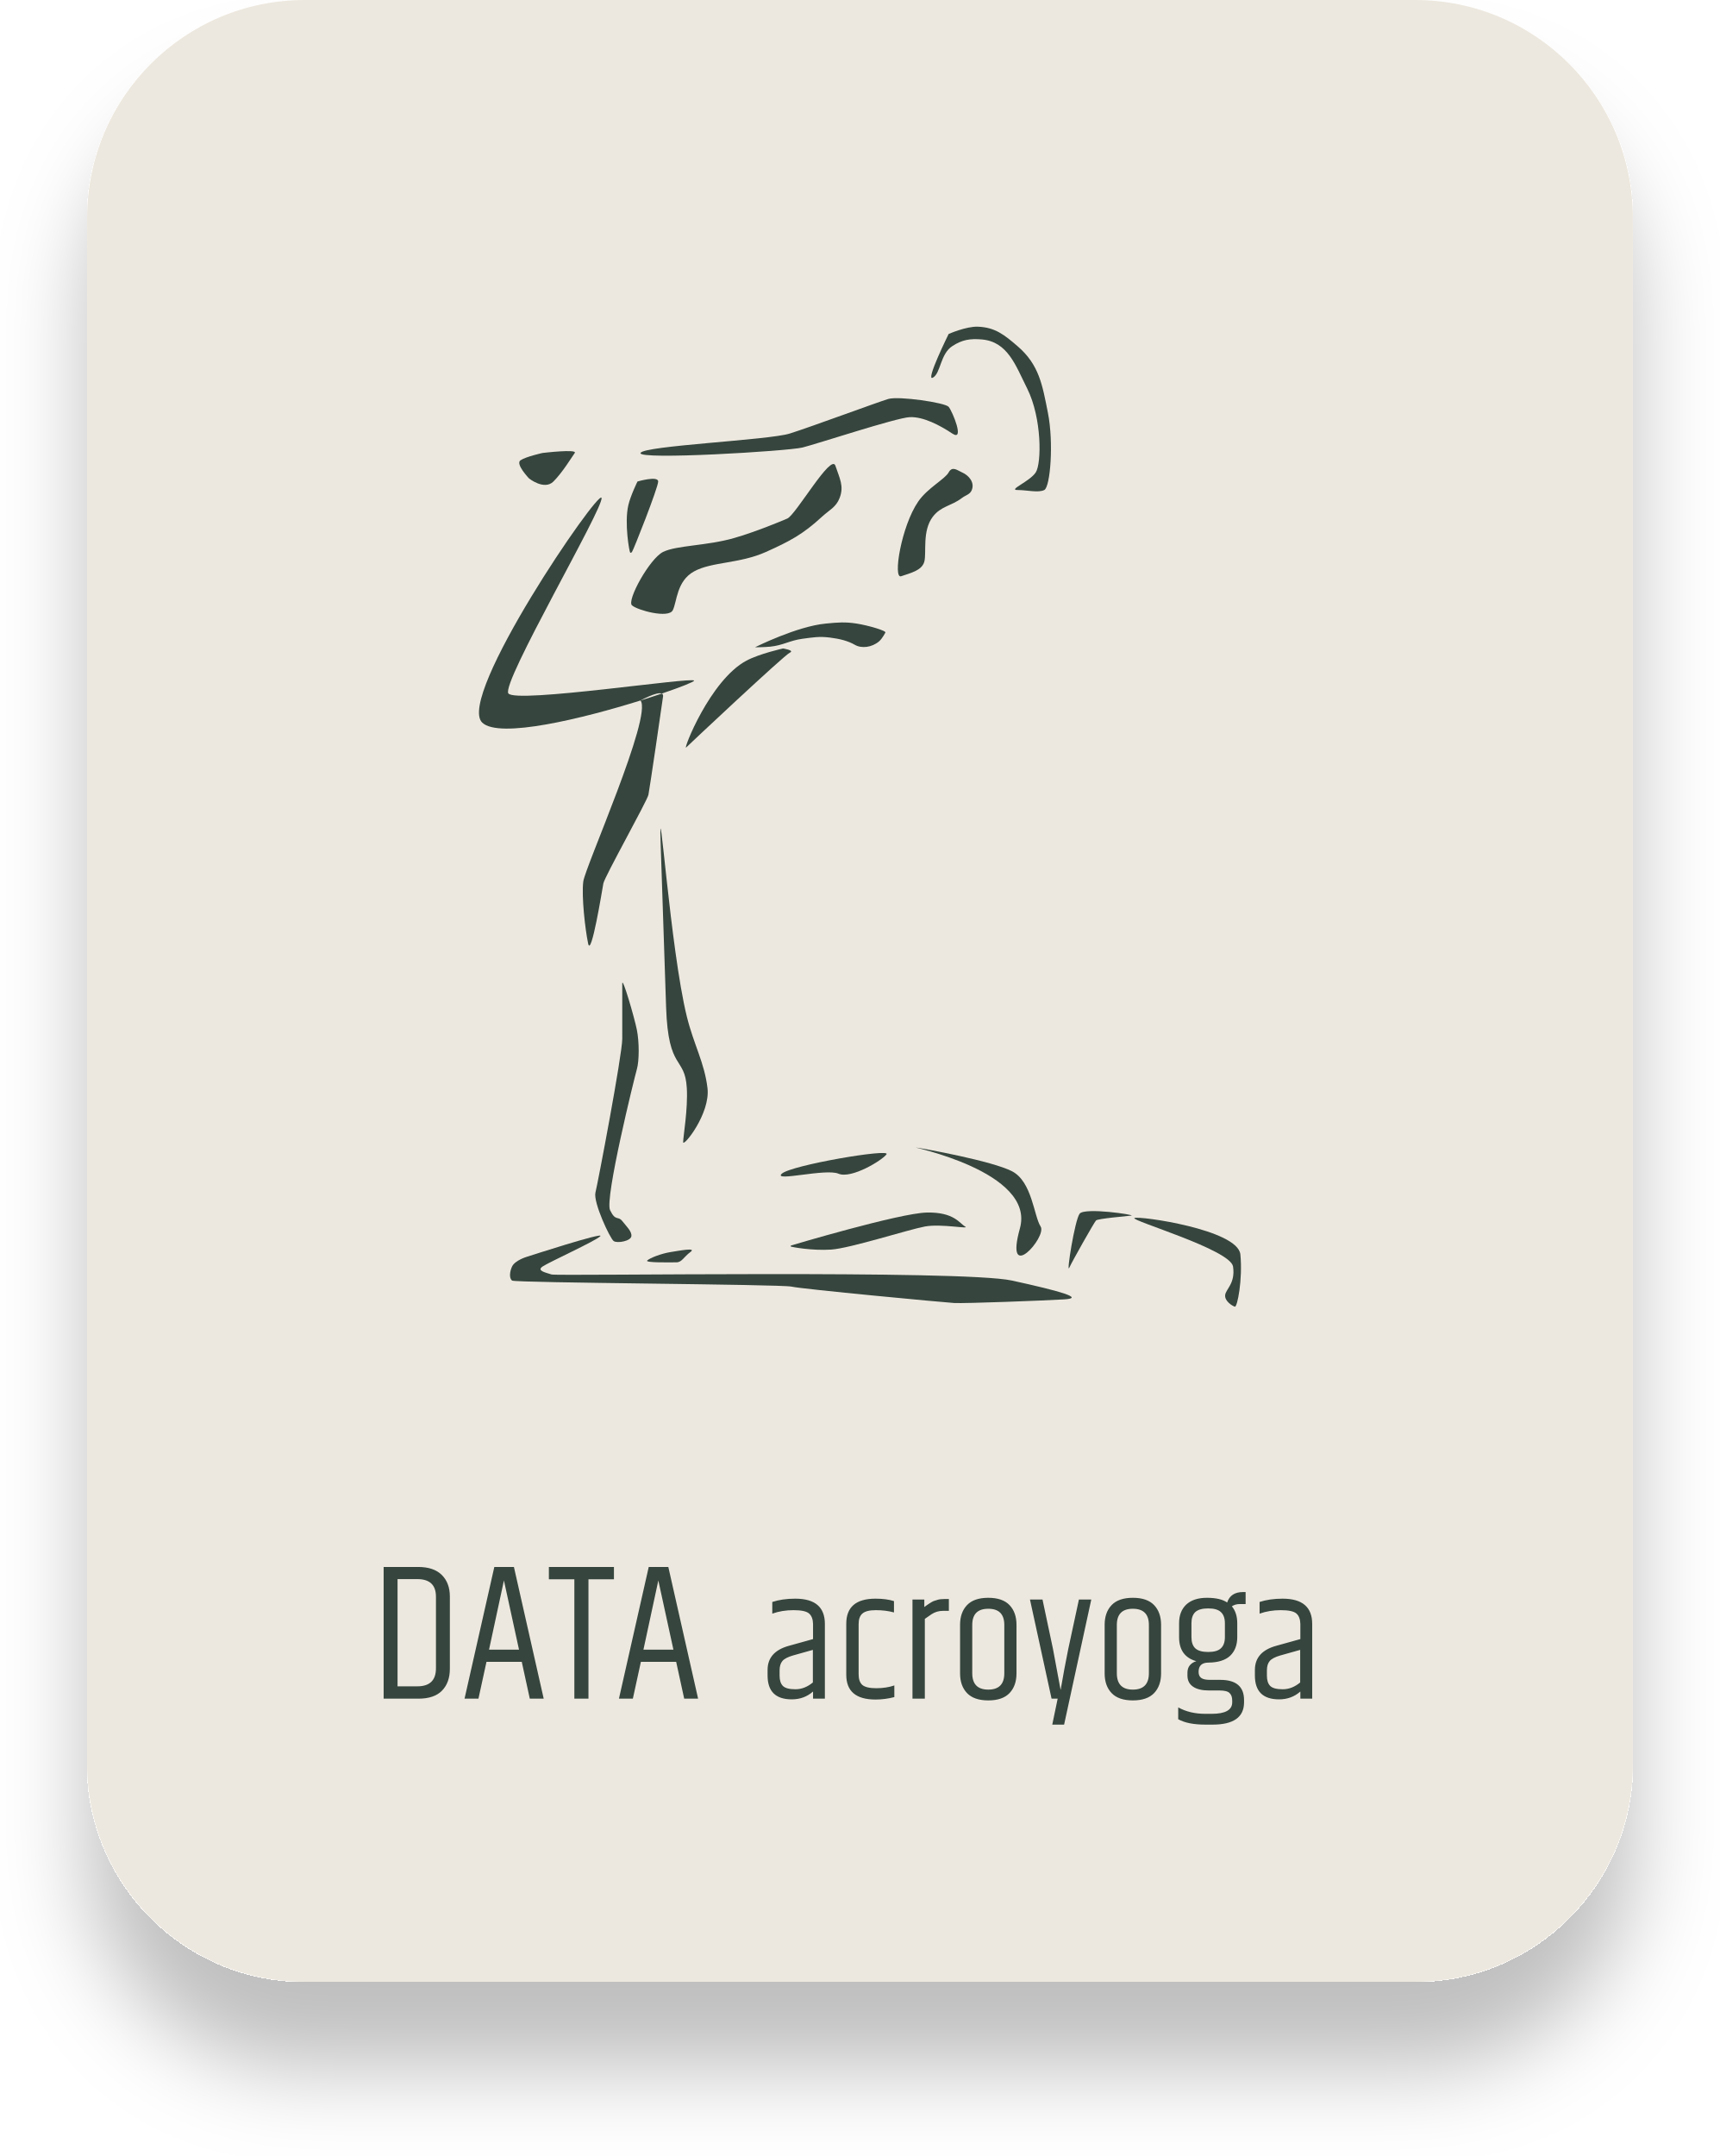
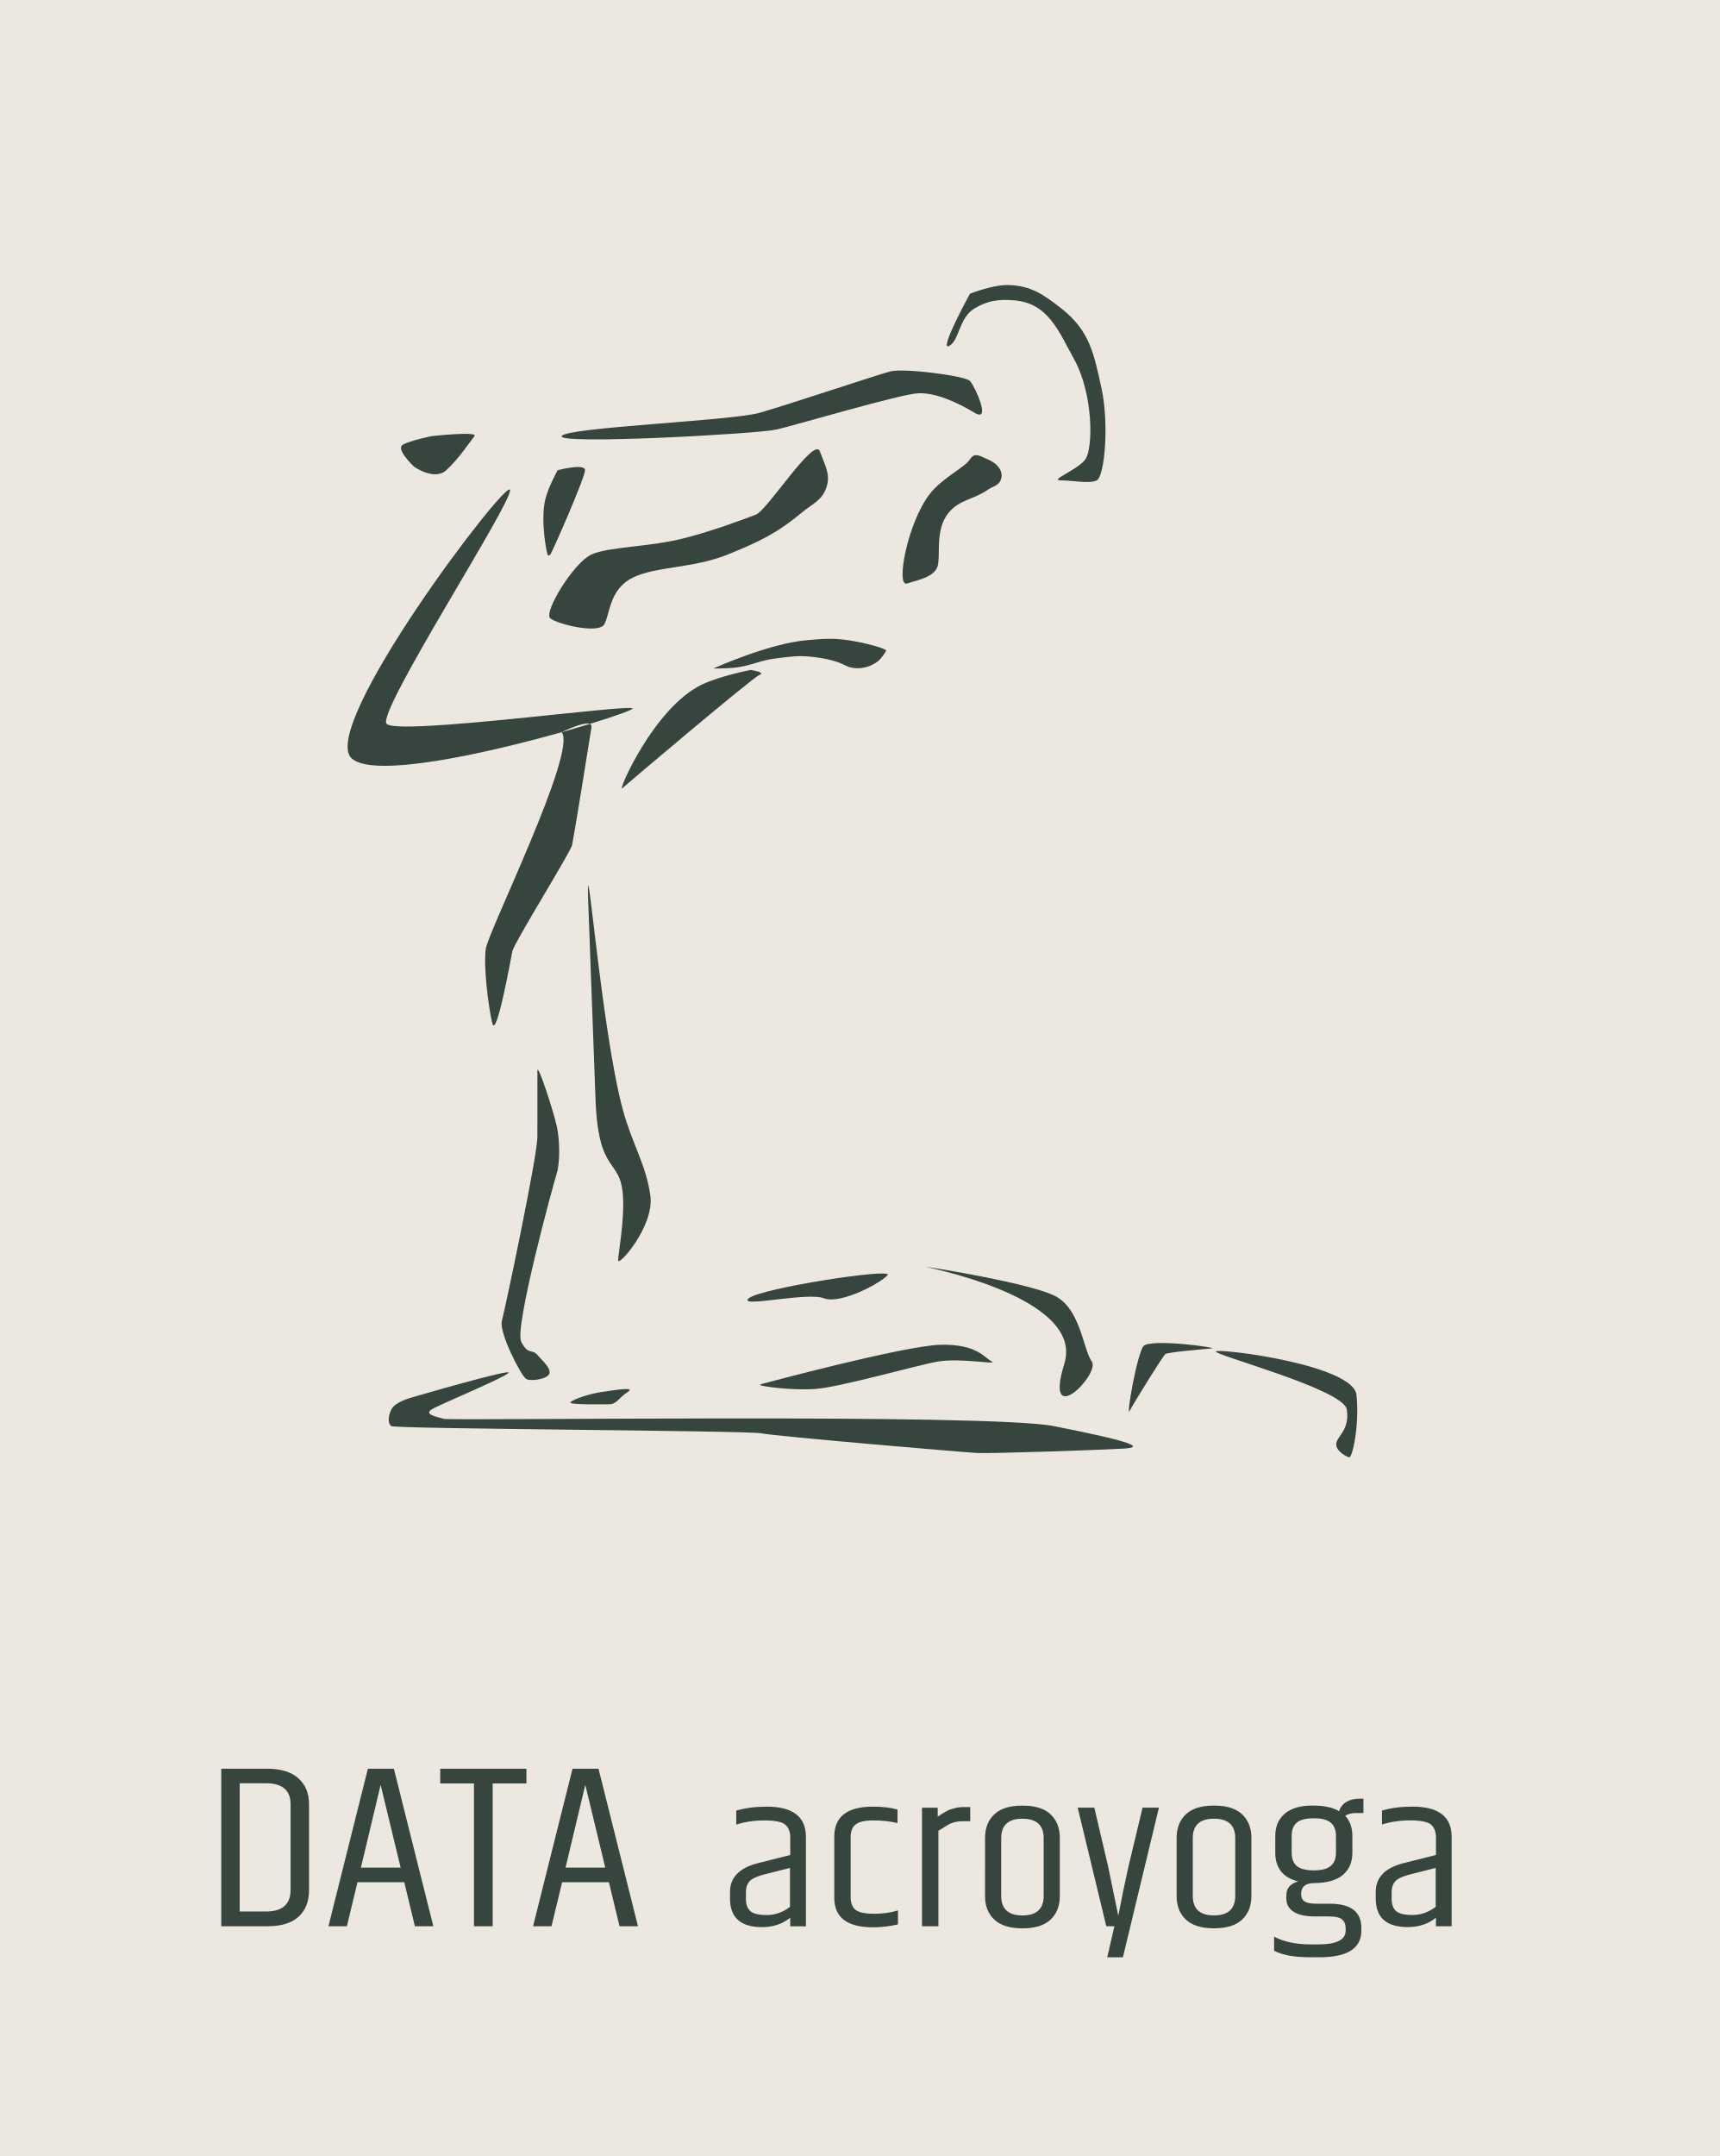
- <svg xmlns="http://www.w3.org/2000/svg" width="79" height="99" viewBox="0 0 79 99" fill="none">
-   <g filter="url(#filter0_d_239_10)">
-     <rect x="4" width="71" height="91" rx="10" fill="#EDE8DF" />
+ <svg xmlns="http://www.w3.org/2000/svg" width="79" height="99" viewBox="0 0 79 99" fill="none" version="1.1" id="svg23">
+   <g filter="url(#filter0_d_239_10)" id="g1" transform="matrix(1.325021,0,0,1.196273,-13.18531,-4.857745)">
+     <rect x="4" width="71" height="91" rx="10" fill="#ede8df" id="rect1" y="0" />
  </g>
-   <path d="M20.024 73.32C20.024 72.78 19.739 72.51 19.169 72.51H18.26V77.433H19.169C19.739 77.433 20.024 77.157 20.024 76.605V73.32ZM17.621 71.952H19.205C19.685 71.952 20.048 72.075 20.294 72.321C20.54 72.567 20.663 72.897 20.663 73.311V76.623C20.663 77.049 20.543 77.385 20.303 77.631C20.063 77.877 19.703 78 19.223 78H17.621V71.952ZM24.334 78L23.965 76.308H22.345L21.976 78H21.337L22.705 71.952H23.605L24.973 78H24.334ZM22.462 75.75H23.839L23.146 72.573L22.462 75.75ZM28.199 71.952V72.519H27.029V78H26.381V72.519H25.211V71.952H28.199ZM31.426 78L31.057 76.308H29.437L29.068 78H28.429L29.797 71.952H30.697L32.065 78H31.426ZM29.554 75.75H30.931L30.238 72.573L29.554 75.75Z" fill="#36463E" />
-   <path d="M35.808 76.704V76.944C35.808 77.157 35.859 77.315 35.96 77.416C36.061 77.517 36.253 77.568 36.536 77.568C36.819 77.568 37.085 77.464 37.336 77.256V75.76L36.424 76.016C36.184 76.085 36.021 76.171 35.936 76.272C35.851 76.373 35.808 76.517 35.808 76.704ZM36.528 73.408C37.435 73.408 37.888 73.795 37.888 74.568V78H37.344V77.672C37.072 77.912 36.747 78.032 36.368 78.032C35.627 78.032 35.256 77.667 35.256 76.936V76.68C35.256 76.125 35.579 75.757 36.224 75.576L37.344 75.264V74.568C37.339 74.349 37.277 74.189 37.16 74.088C37.043 73.987 36.805 73.936 36.448 73.936C36.096 73.936 35.771 73.989 35.472 74.096V73.56C35.776 73.459 36.128 73.408 36.528 73.408ZM38.87 74.56C38.87 73.792 39.318 73.408 40.214 73.408C40.545 73.408 40.828 73.445 41.062 73.52V74.04C40.806 73.971 40.529 73.936 40.23 73.936C39.932 73.936 39.724 73.989 39.606 74.096C39.494 74.197 39.438 74.357 39.438 74.576V76.88C39.438 77.104 39.494 77.267 39.606 77.368C39.724 77.469 39.937 77.52 40.246 77.52C40.556 77.52 40.833 77.477 41.078 77.392V77.928C40.79 78.003 40.502 78.04 40.214 78.04C39.318 78.04 38.87 77.661 38.87 76.904V74.56ZM43.383 73.424H43.583V73.968H43.311C43.119 73.968 42.946 74.019 42.791 74.12C42.743 74.152 42.639 74.224 42.479 74.336V78H41.911V73.448H42.455V73.792C42.471 73.781 42.511 73.752 42.575 73.704C42.645 73.656 42.685 73.629 42.695 73.624C42.711 73.613 42.746 73.592 42.799 73.56C42.858 73.528 42.901 73.509 42.927 73.504C42.959 73.493 43.002 73.48 43.055 73.464C43.135 73.437 43.245 73.424 43.383 73.424ZM46.129 74.616C46.129 74.12 45.884 73.872 45.393 73.872C44.902 73.872 44.657 74.12 44.657 74.616V76.832C44.657 77.333 44.902 77.584 45.393 77.584C45.884 77.584 46.129 77.333 46.129 76.832V74.616ZM44.097 74.608C44.097 74.229 44.204 73.928 44.417 73.704C44.63 73.48 44.956 73.368 45.393 73.368C45.83 73.368 46.156 73.48 46.369 73.704C46.582 73.928 46.689 74.229 46.689 74.608V76.84C46.689 77.219 46.582 77.52 46.369 77.744C46.156 77.968 45.83 78.08 45.393 78.08C44.956 78.08 44.63 77.968 44.417 77.744C44.204 77.52 44.097 77.219 44.097 76.84V74.608ZM49.556 73.448H50.124L48.876 79.192H48.332L48.58 78H48.3L47.308 73.448H47.884L48.364 75.712L48.716 77.6C48.823 76.971 48.94 76.341 49.068 75.712L49.556 73.448ZM52.77 74.616C52.77 74.12 52.524 73.872 52.034 73.872C51.543 73.872 51.298 74.12 51.298 74.616V76.832C51.298 77.333 51.543 77.584 52.034 77.584C52.524 77.584 52.77 77.333 52.77 76.832V74.616ZM50.738 74.608C50.738 74.229 50.844 73.928 51.058 73.704C51.271 73.48 51.596 73.368 52.034 73.368C52.471 73.368 52.796 73.48 53.01 73.704C53.223 73.928 53.33 74.229 53.33 74.608V76.84C53.33 77.219 53.223 77.52 53.01 77.744C52.796 77.968 52.471 78.08 52.034 78.08C51.596 78.08 51.271 77.968 51.058 77.744C50.844 77.52 50.738 77.219 50.738 76.84V74.608ZM57.213 73.656H56.941C56.802 73.656 56.682 73.691 56.581 73.76C56.746 73.957 56.829 74.216 56.829 74.536V75.176C56.829 75.539 56.719 75.824 56.501 76.032C56.282 76.235 55.951 76.339 55.509 76.344C55.205 76.344 55.053 76.485 55.053 76.768C55.053 76.896 55.093 76.989 55.173 77.048C55.253 77.107 55.386 77.136 55.573 77.136H56.045C56.775 77.136 57.141 77.445 57.141 78.064V78.168C57.141 78.851 56.658 79.192 55.693 79.192H55.365C54.826 79.192 54.41 79.109 54.117 78.944V78.4C54.469 78.597 54.885 78.696 55.365 78.696H55.653C56.282 78.696 56.597 78.52 56.597 78.168V78.088C56.597 77.933 56.557 77.819 56.477 77.744C56.402 77.664 56.247 77.624 56.013 77.624H55.533C55.213 77.624 54.967 77.565 54.797 77.448C54.626 77.331 54.541 77.16 54.541 76.936V76.808C54.541 76.669 54.578 76.555 54.653 76.464C54.733 76.373 54.831 76.312 54.949 76.28C54.421 76.131 54.157 75.763 54.157 75.176V74.536C54.157 74.173 54.266 73.888 54.485 73.68C54.709 73.472 55.026 73.368 55.437 73.368C55.847 73.368 56.157 73.44 56.365 73.584C56.471 73.264 56.714 73.104 57.093 73.104H57.213V73.656ZM56.261 75.176V74.536C56.261 74.307 56.199 74.136 56.077 74.024C55.959 73.912 55.765 73.856 55.493 73.856C55.221 73.856 55.023 73.912 54.901 74.024C54.783 74.136 54.725 74.307 54.725 74.536V75.176C54.725 75.405 54.783 75.576 54.901 75.688C55.023 75.8 55.221 75.856 55.493 75.856C55.765 75.856 55.959 75.8 56.077 75.688C56.199 75.576 56.261 75.405 56.261 75.176ZM58.191 76.704V76.944C58.191 77.157 58.242 77.315 58.343 77.416C58.444 77.517 58.636 77.568 58.919 77.568C59.202 77.568 59.468 77.464 59.719 77.256V75.76L58.807 76.016C58.567 76.085 58.404 76.171 58.319 76.272C58.233 76.373 58.191 76.517 58.191 76.704ZM58.911 73.408C59.818 73.408 60.271 73.795 60.271 74.568V78H59.727V77.672C59.455 77.912 59.13 78.032 58.751 78.032C58.01 78.032 57.639 77.667 57.639 76.936V76.68C57.639 76.125 57.962 75.757 58.607 75.576L59.727 75.264V74.568C59.721 74.349 59.66 74.189 59.543 74.088C59.425 73.987 59.188 73.936 58.831 73.936C58.479 73.936 58.154 73.989 57.855 74.096V73.56C58.159 73.459 58.511 73.408 58.911 73.408Z" fill="#36463E" />
-   <path d="M23.35 31.84C23.014 31.366 27.741 23.309 27.629 22.863C27.518 22.417 20.944 32.008 22.147 33.179C22.928 33.939 26.801 32.983 29.42 32.165C29.42 32.165 30.175 31.747 30.396 31.848C31.29 31.545 31.881 31.306 31.881 31.255C31.881 31.06 23.685 32.315 23.35 31.84Z" fill="#36463E" />
-   <path d="M29.783 36.496C29.839 36.218 30.399 32.398 30.455 31.98C30.464 31.91 30.441 31.868 30.396 31.848C30.1 31.948 29.771 32.056 29.42 32.165C29.979 32.872 26.874 39.814 26.79 40.483C26.706 41.153 26.874 42.658 27.014 43.327C27.154 43.996 27.657 40.874 27.713 40.567C27.769 40.26 29.727 36.775 29.783 36.496Z" fill="#36463E" />
-   <path d="M28.581 45.167C28.581 44.805 29.14 46.729 29.252 47.286C29.364 47.844 29.364 48.708 29.252 49.098C29.14 49.489 27.769 55.037 28.021 55.567C28.273 56.096 28.385 55.818 28.581 56.068C28.776 56.319 29.028 56.542 29 56.765C28.972 56.989 28.357 57.1 28.189 56.989C28.021 56.877 27.238 55.204 27.35 54.758C27.462 54.312 28.581 48.429 28.581 47.704V45.167Z" fill="#36463E" />
-   <path d="M27.573 56.765C27.797 56.542 24.189 57.713 24.189 57.713C24.189 57.713 23.649 57.874 23.518 58.16C23.413 58.387 23.378 58.689 23.518 58.801C23.657 58.912 35.881 58.968 36.357 59.08C36.832 59.191 43.35 59.804 43.825 59.832C44.301 59.86 47.965 59.721 48.888 59.665C49.811 59.609 48.776 59.303 46.483 58.801C44.189 58.299 25.587 58.605 25.336 58.522C25.084 58.438 24.636 58.355 24.916 58.16C25.196 57.964 27.35 56.989 27.573 56.765Z" fill="#36463E" />
-   <path d="M29.727 57.881C29.839 57.769 30.371 57.558 30.818 57.49C31.164 57.438 32.021 57.267 31.713 57.49C31.406 57.713 31.322 57.964 31.07 57.964C30.818 57.964 29.615 57.992 29.727 57.881Z" fill="#36463E" />
-   <path d="M35.909 53.894C36.329 53.504 40.916 52.723 40.72 53.002C40.525 53.28 39.098 54.145 38.511 53.894C37.923 53.643 35.489 54.284 35.909 53.894Z" fill="#36463E" />
-   <path d="M42.091 52.695C42.483 52.751 45.559 53.308 46.483 53.782C47.406 54.256 47.489 55.845 47.797 56.319C48.105 56.793 46.119 59.024 46.846 56.403C47.573 53.782 41.699 52.639 42.091 52.695Z" fill="#36463E" />
-   <path d="M49.112 58.215C48.972 58.522 49.364 56.041 49.587 55.734C49.811 55.427 52.189 55.79 51.965 55.818C51.741 55.845 50.426 55.957 50.343 56.041C50.259 56.124 49.252 57.908 49.112 58.215Z" fill="#36463E" />
-   <path d="M52.105 55.929C52.301 55.818 56.86 56.459 56.972 57.602C57.084 58.745 56.832 60.027 56.72 60C56.608 59.972 56.245 59.749 56.273 59.47C56.301 59.191 56.748 58.94 56.636 58.16C56.524 57.379 51.909 56.041 52.105 55.929Z" fill="#36463E" />
-   <path d="M36.357 57.184C36.357 57.184 41.308 55.706 42.566 55.678C43.825 55.65 44.077 56.18 44.329 56.319C44.58 56.459 43.238 56.18 42.483 56.319C41.727 56.459 39.042 57.323 38.175 57.379C37.308 57.435 36.385 57.267 36.329 57.239C36.273 57.212 36.357 57.184 36.357 57.184Z" fill="#36463E" />
-   <path d="M30.343 38.699L30.595 46.255C30.693 49.205 31.459 48.471 31.546 49.963C31.602 50.932 31.378 52.193 31.378 52.444C31.378 52.695 32.636 51.134 32.496 49.963C32.357 48.792 31.866 47.971 31.546 46.673C30.79 43.615 30.244 35.748 30.343 38.699Z" fill="#36463E" />
-   <path d="M23.909 21.134C24.161 20.967 24.916 20.8 24.916 20.8C24.916 20.8 26.538 20.605 26.399 20.8C26.259 20.995 25.839 21.692 25.42 22.11C25 22.529 24.301 21.971 24.301 21.971C24.301 21.971 23.657 21.302 23.909 21.134Z" fill="#36463E" />
-   <path d="M34.678 29.722C34.678 29.722 36.592 28.761 37.923 28.634L37.965 28.63C38.494 28.58 38.813 28.55 39.35 28.634C39.882 28.718 40.748 28.969 40.664 29.052C40.664 29.052 40.526 29.319 40.385 29.443C40.052 29.733 39.573 29.787 39.266 29.61C38.958 29.433 38.582 29.333 38.119 29.276C37.631 29.215 37.348 29.266 36.86 29.331C36.269 29.41 35.971 29.633 35.378 29.694C35.106 29.722 34.678 29.722 34.678 29.722Z" fill="#36463E" />
-   <path d="M31.517 34.322C31.685 34.155 36.021 30.084 36.273 29.973C36.525 29.861 35.965 29.777 35.965 29.777C35.965 29.777 34.897 30.011 34.287 30.335C32.61 31.225 31.35 34.489 31.517 34.322Z" fill="#36463E" />
-   <path d="M29.028 25.344C29.084 25.289 30.231 22.389 30.231 22.11C30.231 21.831 29.28 22.11 29.28 22.11C29.28 22.11 28.963 22.754 28.86 23.198C28.669 24.026 28.91 25.358 28.944 25.372C28.979 25.387 28.972 25.4 29.028 25.344Z" fill="#36463E" />
-   <path d="M29.028 27.798C29.28 28.021 30.706 28.411 30.902 28.021C31.098 27.631 31.07 26.683 31.881 26.237C32.692 25.791 33.964 25.89 35.182 25.344C36.265 24.859 36.884 24.532 37.755 23.727C38.096 23.413 38.401 23.295 38.566 22.863C38.775 22.319 38.566 21.971 38.371 21.385C38.175 20.8 36.553 23.644 36.161 23.811C35.769 23.978 34.7 24.421 33.727 24.703C32.477 25.066 31.07 25.038 30.455 25.344C29.839 25.651 28.776 27.575 29.028 27.798Z" fill="#36463E" />
-   <path d="M29.42 20.8C29.559 20.465 35.294 20.214 36.273 19.908C37.252 19.601 40.329 18.458 40.804 18.319C41.28 18.179 43.406 18.486 43.573 18.681C43.741 18.876 44.329 20.298 43.741 19.908C43.154 19.517 42.399 19.127 41.783 19.155C41.168 19.183 37.532 20.382 36.86 20.549C36.189 20.716 29.28 21.134 29.42 20.8Z" fill="#36463E" />
-   <path d="M41.392 26.46C41.783 26.32 42.343 26.209 42.455 25.791C42.566 25.372 42.348 24.38 42.846 23.727C43.224 23.232 43.693 23.241 44.189 22.863C44.368 22.727 44.552 22.709 44.636 22.501C44.772 22.166 44.52 21.837 44.189 21.692C43.969 21.596 43.741 21.385 43.573 21.692C43.406 21.999 42.603 22.408 42.175 23.03C41.395 24.163 41 26.599 41.392 26.46Z" fill="#36463E" />
-   <path d="M42.846 17.343C43.21 17.148 43.182 16.256 43.741 15.893C44.192 15.6 44.548 15.543 45.084 15.586C46.286 15.684 46.644 16.769 47.182 17.845C47.857 19.197 47.846 21.274 47.573 21.692C47.301 22.11 46.287 22.501 46.734 22.501C47.182 22.501 47.685 22.64 47.965 22.501C48.245 22.361 48.403 20.318 48.133 18.96C47.876 17.669 47.734 16.752 46.734 15.893C46.135 15.378 45.707 15.03 44.916 15.001C44.376 14.981 43.573 15.335 43.573 15.335C43.573 15.335 42.483 17.538 42.846 17.343Z" fill="#36463E" />
-   <defs>
+   <path d="m 13.347,82.853 c 0,-0.646 -0.378,-0.969 -1.133,-0.969 h -1.204 v 5.889 h 1.204 c 0.755,0 1.133,-0.33 1.133,-0.991 z m -3.184,-1.637 h 2.099 c 0.636,0 1.117,0.147 1.443,0.441 0.326,0.294 0.489,0.689 0.489,1.184 v 3.962 c 0,0.51 -0.159,0.912 -0.477,1.206 -0.318,0.294 -0.795,0.441 -1.431,0.441 h -2.123 z m 8.894,7.235 -0.489,-2.024 h -2.147 l -0.489,2.024 h -0.847 l 1.813,-7.235 h 1.193 l 1.813,7.235 z m -2.48,-2.692 h 1.825 L 17.483,81.959 Z m 7.602,-4.543 v 0.678 h -1.55 v 6.557 h -0.859 v -6.557 h -1.55 v -0.678 z m 4.277,7.235 -0.489,-2.024 h -2.147 l -0.489,2.024 h -0.847 l 1.813,-7.235 h 1.193 l 1.813,7.235 z m -2.48,-2.692 h 1.825 l -0.918,-3.801 z" fill="#36463e" id="path1" style="stroke-width:1.259" />
+   <path d="m 34.261,86.901 v 0.287 c 0,0.255 0.067,0.443 0.201,0.565 0.134,0.121 0.389,0.182 0.763,0.182 0.375,0 0.728,-0.124 1.06,-0.373 V 85.772 l -1.208,0.306 c -0.318,0.083 -0.534,0.185 -0.647,0.306 -0.113,0.121 -0.17,0.293 -0.17,0.517 z m 0.954,-3.943 c 1.201,0 1.802,0.463 1.802,1.388 v 4.106 h -0.721 v -0.392 c -0.36,0.287 -0.791,0.431 -1.293,0.431 -0.982,0 -1.473,-0.437 -1.473,-1.311 v -0.306 c 0,-0.664 0.428,-1.104 1.283,-1.321 l 1.484,-0.373 v -0.833 c -0.007,-0.262 -0.088,-0.453 -0.244,-0.574 -0.155,-0.121 -0.47,-0.182 -0.943,-0.182 -0.466,0 -0.897,0.064 -1.293,0.191 v -0.641 c 0.403,-0.121 0.869,-0.182 1.399,-0.182 z m 3.104,1.378 c 0,-0.919 0.594,-1.378 1.781,-1.378 0.438,0 0.813,0.045 1.124,0.134 v 0.622 c -0.339,-0.083 -0.707,-0.124 -1.102,-0.124 -0.396,0 -0.671,0.064 -0.827,0.191 -0.148,0.121 -0.223,0.313 -0.223,0.574 v 2.756 c 0,0.268 0.074,0.463 0.223,0.584 0.156,0.121 0.438,0.182 0.848,0.182 0.41,0 0.777,-0.051 1.102,-0.153 v 0.641 c -0.382,0.089 -0.763,0.134 -1.145,0.134 -1.187,0 -1.781,-0.453 -1.781,-1.359 z m 5.98,-1.359 h 0.265 v 0.651 h -0.36 c -0.254,0 -0.484,0.061 -0.689,0.182 -0.064,0.038 -0.201,0.124 -0.413,0.258 v 4.383 h -0.753 v -5.445 h 0.721 v 0.412 c 0.021,-0.013 0.074,-0.048 0.159,-0.105 0.092,-0.057 0.145,-0.089 0.159,-0.096 0.021,-0.013 0.067,-0.038 0.138,-0.077 0.078,-0.038 0.134,-0.061 0.17,-0.067 0.042,-0.013 0.099,-0.029 0.17,-0.048 0.106,-0.032 0.251,-0.048 0.435,-0.048 z m 3.638,1.426 c 0,-0.593 -0.325,-0.89 -0.975,-0.89 -0.65,0 -0.975,0.297 -0.975,0.89 v 2.651 c 0,0.6 0.325,0.9 0.975,0.9 0.65,0 0.975,-0.3 0.975,-0.9 z m -2.692,-0.01 c 0,-0.453 0.141,-0.813 0.424,-1.081 0.283,-0.268 0.714,-0.402 1.293,-0.402 0.579,0 1.011,0.134 1.293,0.402 0.283,0.268 0.424,0.628 0.424,1.081 v 2.67 c 0,0.453 -0.141,0.813 -0.424,1.081 -0.283,0.268 -0.714,0.402 -1.293,0.402 -0.579,0 -1.011,-0.134 -1.293,-0.402 C 45.386,87.877 45.244,87.517 45.244,87.064 Z m 7.233,-1.388 h 0.753 l -1.654,6.871 h -0.721 l 0.329,-1.426 h -0.371 l -1.314,-5.445 h 0.763 l 0.636,2.708 0.466,2.259 c 0.141,-0.753 0.297,-1.506 0.466,-2.259 z m 4.258,1.397 c 0,-0.593 -0.325,-0.89 -0.975,-0.89 -0.65,0 -0.975,0.297 -0.975,0.89 v 2.651 c 0,0.6 0.325,0.9 0.975,0.9 0.65,0 0.975,-0.3 0.975,-0.9 z m -2.692,-0.01 c 0,-0.453 0.141,-0.813 0.424,-1.081 0.283,-0.268 0.714,-0.402 1.293,-0.402 0.58,0 1.011,0.134 1.293,0.402 0.283,0.268 0.424,0.628 0.424,1.081 v 2.67 c 0,0.453 -0.141,0.813 -0.424,1.081 -0.283,0.268 -0.714,0.402 -1.293,0.402 -0.579,0 -1.01,-0.134 -1.293,-0.402 -0.283,-0.268 -0.424,-0.628 -0.424,-1.081 z m 8.58,-1.139 h -0.36 c -0.184,0 -0.343,0.042 -0.477,0.124 0.219,0.236 0.329,0.545 0.329,0.928 v 0.766 c 0,0.434 -0.145,0.775 -0.435,1.024 -0.29,0.242 -0.728,0.367 -1.314,0.373 -0.403,0 -0.604,0.169 -0.604,0.507 0,0.153 0.053,0.265 0.159,0.335 0.106,0.07 0.283,0.105 0.53,0.105 h 0.625 c 0.968,0 1.452,0.37 1.452,1.11 v 0.124 c 0,0.817 -0.64,1.225 -1.919,1.225 h -0.435 c -0.714,0 -1.265,-0.099 -1.654,-0.297 V 88.93 c 0.466,0.236 1.018,0.354 1.654,0.354 h 0.382 c 0.834,0 1.251,-0.211 1.251,-0.632 v -0.096 c 0,-0.185 -0.053,-0.322 -0.159,-0.412 -0.099,-0.096 -0.304,-0.144 -0.615,-0.144 h -0.636 c -0.424,0 -0.749,-0.07 -0.975,-0.211 -0.226,-0.14 -0.339,-0.345 -0.339,-0.612 v -0.153 c 0,-0.166 0.049,-0.303 0.148,-0.412 0.106,-0.109 0.237,-0.182 0.392,-0.22 -0.7,-0.179 -1.049,-0.619 -1.049,-1.321 v -0.766 c 0,-0.434 0.145,-0.775 0.435,-1.024 0.297,-0.249 0.717,-0.373 1.261,-0.373 0.544,0 0.954,0.086 1.23,0.258 0.141,-0.383 0.463,-0.574 0.965,-0.574 h 0.159 z m -1.261,1.818 v -0.766 c 0,-0.274 -0.081,-0.479 -0.244,-0.612 -0.155,-0.134 -0.413,-0.201 -0.774,-0.201 -0.36,0 -0.622,0.067 -0.784,0.201 -0.155,0.134 -0.233,0.338 -0.233,0.612 v 0.766 c 0,0.274 0.078,0.479 0.233,0.612 0.163,0.134 0.424,0.201 0.784,0.201 0.36,0 0.618,-0.067 0.774,-0.201 0.163,-0.134 0.244,-0.338 0.244,-0.612 z m 2.557,1.828 v 0.287 c 0,0.255 0.067,0.443 0.201,0.565 0.134,0.121 0.389,0.182 0.763,0.182 0.375,0 0.728,-0.124 1.06,-0.373 V 85.772 l -1.208,0.306 c -0.318,0.083 -0.534,0.185 -0.647,0.306 -0.113,0.121 -0.17,0.293 -0.17,0.517 z m 0.954,-3.943 c 1.201,0 1.802,0.463 1.802,1.388 v 4.106 h -0.721 v -0.392 c -0.36,0.287 -0.791,0.431 -1.293,0.431 -0.982,0 -1.473,-0.437 -1.473,-1.311 v -0.306 c 0,-0.664 0.428,-1.104 1.283,-1.321 l 1.484,-0.373 v -0.833 c -0.007,-0.262 -0.088,-0.453 -0.244,-0.574 -0.155,-0.121 -0.47,-0.182 -0.943,-0.182 -0.466,0 -0.897,0.064 -1.293,0.191 v -0.641 c 0.403,-0.121 0.869,-0.182 1.399,-0.182 z" fill="#36463e" id="path2" style="stroke-width:1.259" />
+   <path d="m 17.754,33.232 c -0.445,-0.567 5.819,-10.206 5.671,-10.739 -0.148,-0.534 -8.858,10.94 -7.264,12.34 1.035,0.91 6.167,-0.234 9.636,-1.212 0,0 1.001,-0.5 1.294,-0.38 1.184,-0.362 1.968,-0.648 1.968,-0.709 0,-0.234 -10.86,1.267 -11.304,0.7 z" fill="#36463e" id="path3" style="stroke-width:1.259" />
+   <path d="m 26.278,38.802 c 0.074,-0.334 0.815,-4.903 0.889,-5.403 0.012,-0.084 -0.018,-0.134 -0.077,-0.158 -0.392,0.12 -0.828,0.248 -1.294,0.38 0.741,0.846 -3.373,9.15 -3.484,9.951 -0.111,0.8 0.111,2.601 0.296,3.402 0.185,0.8 0.853,-2.935 0.927,-3.302 0.074,-0.367 2.669,-4.536 2.743,-4.869 z" fill="#36463e" id="path4" style="stroke-width:1.259" />
+   <path d="m 24.684,49.175 c 0,-0.434 0.741,1.868 0.889,2.535 0.148,0.667 0.148,1.701 0,2.168 -0.148,0.467 -1.964,7.104 -1.631,7.738 0.334,0.634 0.482,0.3 0.741,0.6 0.259,0.3 0.593,0.567 0.556,0.834 -0.037,0.267 -0.853,0.4 -1.075,0.267 -0.222,-0.133 -1.26,-2.135 -1.112,-2.668 0.148,-0.534 1.631,-7.571 1.631,-8.438 z" fill="#36463e" id="path5" style="stroke-width:1.259" />
+   <path d="m 23.35,63.049 c 0.297,-0.267 -4.485,1.134 -4.485,1.134 0,0 -0.715,0.192 -0.889,0.534 -0.139,0.272 -0.185,0.634 0,0.767 0.185,0.133 16.382,0.2 17.012,0.334 0.63,0.133 9.266,0.867 9.896,0.901 0.63,0.033 5.485,-0.133 6.708,-0.2 1.223,-0.067 -0.148,-0.434 -3.187,-1.034 -3.039,-0.6 -27.686,-0.234 -28.02,-0.334 -0.334,-0.1 -0.927,-0.2 -0.556,-0.434 0.371,-0.234 3.224,-1.401 3.521,-1.668 z" fill="#36463e" id="path6" style="stroke-width:1.259" />
+   <path d="m 26.204,64.383 c 0.148,-0.134 0.853,-0.386 1.445,-0.467 0.458,-0.062 1.594,-0.267 1.186,0 -0.408,0.267 -0.519,0.567 -0.852,0.567 -0.334,0 -1.927,0.033 -1.779,-0.1 z" fill="#36463e" id="path7" style="stroke-width:1.259" />
+   <path d="m 34.395,59.614 c 0.556,-0.467 6.634,-1.401 6.375,-1.067 -0.259,0.334 -2.15,1.367 -2.928,1.067 -0.778,-0.3 -4.003,0.467 -3.447,0 z" fill="#36463e" id="path8" style="stroke-width:1.259" />
+   <path d="m 42.586,58.18 c 0.519,0.067 4.596,0.734 5.819,1.301 1.223,0.567 1.334,2.468 1.742,3.035 0.408,0.567 -2.224,3.235 -1.26,0.1 0.964,-3.135 -6.82,-4.503 -6.301,-4.436 z" fill="#36463e" id="path9" style="stroke-width:1.259" />
+   <path d="m 51.889,64.783 c -0.185,0.367 0.334,-2.601 0.63,-2.968 0.297,-0.367 3.447,0.067 3.15,0.1 -0.297,0.033 -2.039,0.167 -2.15,0.267 -0.111,0.1 -1.445,2.235 -1.631,2.601 z" fill="#36463e" id="path10" style="stroke-width:1.259" />
+   <path d="m 55.855,62.049 c 0.259,-0.133 6.301,0.634 6.449,2.001 0.148,1.367 -0.185,2.902 -0.334,2.868 -0.148,-0.033 -0.63,-0.3 -0.593,-0.634 0.037,-0.334 0.63,-0.634 0.482,-1.567 -0.148,-0.934 -6.264,-2.535 -6.004,-2.668 z" fill="#36463e" id="path11" style="stroke-width:1.259" />
+   <path d="m 34.988,63.55 c 0,0 6.56,-1.768 8.228,-1.801 1.668,-0.033 2.001,0.6 2.335,0.767 0.334,0.167 -1.445,-0.167 -2.446,0 -1.001,0.167 -4.559,1.201 -5.708,1.267 -1.149,0.067 -2.372,-0.133 -2.446,-0.167 -0.074,-0.033 0.037,-0.067 0.037,-0.067 z" fill="#36463e" id="path12" style="stroke-width:1.259" />
+   <path d="m 27.019,41.437 0.334,9.039 c 0.13,3.53 1.146,2.651 1.26,4.436 0.074,1.16 -0.222,2.668 -0.222,2.968 0,0.3 1.668,-1.568 1.482,-2.968 -0.185,-1.401 -0.835,-2.382 -1.26,-3.936 -1.001,-3.658 -1.724,-13.069 -1.594,-9.539 z" fill="#36463e" id="path13" style="stroke-width:1.259" />
+   <path d="m 18.495,20.425 c 0.334,-0.2 1.334,-0.4 1.334,-0.4 0,0 2.15,-0.233 1.964,0 -0.185,0.234 -0.741,1.067 -1.297,1.568 -0.556,0.5 -1.482,-0.167 -1.482,-0.167 0,0 -0.853,-0.8 -0.519,-1.001 z" fill="#36463e" id="path14" style="stroke-width:1.259" />
+   <path d="m 32.764,30.697 c 0,0 2.536,-1.15 4.299,-1.301 l 0.056,-0.005 c 0.701,-0.06 1.124,-0.097 1.835,0.005 0.705,0.1 1.853,0.4 1.742,0.5 0,0 -0.183,0.319 -0.371,0.467 -0.441,0.347 -1.075,0.412 -1.483,0.2 -0.408,-0.212 -0.906,-0.331 -1.52,-0.4 -0.647,-0.073 -1.022,-0.011 -1.668,0.067 -0.783,0.094 -1.179,0.361 -1.964,0.434 -0.36,0.034 -0.926,0.033 -0.926,0.033 z" fill="#36463e" id="path15" style="stroke-width:1.259" />
+   <path d="m 28.576,36.2 c 0.222,-0.2 5.967,-5.07 6.301,-5.203 0.334,-0.133 -0.408,-0.233 -0.408,-0.233 0,0 -1.416,0.28 -2.224,0.667 -2.222,1.064 -3.892,4.969 -3.669,4.769 z" fill="#36463e" id="path16" style="stroke-width:1.259" />
+   <path d="m 25.277,25.461 c 0.074,-0.067 1.594,-3.535 1.594,-3.869 0,-0.334 -1.26,0 -1.26,0 0,0 -0.42,0.77 -0.556,1.301 -0.254,0.991 0.065,2.585 0.111,2.602 0.046,0.017 0.037,0.033 0.111,-0.033 z" fill="#36463e" id="path17" style="stroke-width:1.259" />
+   <path d="m 25.277,28.396 c 0.334,0.267 2.224,0.734 2.483,0.267 0.259,-0.467 0.222,-1.601 1.297,-2.135 1.075,-0.534 2.759,-0.415 4.373,-1.067 1.436,-0.581 2.255,-0.972 3.41,-1.934 0.451,-0.376 0.856,-0.517 1.075,-1.034 0.276,-0.651 0,-1.067 -0.259,-1.768 -0.259,-0.7 -2.409,2.702 -2.928,2.902 -0.519,0.2 -1.936,0.73 -3.225,1.067 -1.657,0.434 -3.521,0.4 -4.336,0.767 -0.815,0.367 -2.224,2.668 -1.89,2.935 z" fill="#36463e" id="path18" style="stroke-width:1.259" />
+   <path d="m 25.796,20.025 c 0.185,-0.4 7.783,-0.7 9.081,-1.067 1.297,-0.367 5.374,-1.734 6.004,-1.901 0.63,-0.167 3.447,0.2 3.669,0.434 0.222,0.234 1.001,1.934 0.222,1.467 -0.778,-0.467 -1.779,-0.934 -2.595,-0.9 -0.815,0.033 -5.634,1.467 -6.523,1.668 -0.89,0.2 -10.044,0.7 -9.859,0.3 z" fill="#36463e" id="path19" style="stroke-width:1.259" />
+   <path d="m 41.659,26.795 c 0.519,-0.167 1.26,-0.3 1.408,-0.8 0.148,-0.5 -0.142,-1.688 0.519,-2.468 0.501,-0.592 1.122,-0.581 1.779,-1.034 0.237,-0.163 0.481,-0.185 0.593,-0.434 0.18,-0.4 -0.154,-0.793 -0.593,-0.967 -0.291,-0.115 -0.593,-0.367 -0.815,0 -0.222,0.367 -1.285,0.857 -1.853,1.601 -1.034,1.355 -1.557,4.269 -1.038,4.102 z" fill="#36463e" id="path20" style="stroke-width:1.259" />
+   <path d="m 43.587,15.889 c 0.482,-0.234 0.445,-1.3 1.186,-1.734 0.597,-0.35 1.068,-0.419 1.779,-0.367 1.593,0.117 2.067,1.414 2.78,2.702 0.895,1.617 0.88,4.102 0.519,4.603 -0.361,0.5 -1.705,0.967 -1.112,0.967 0.593,0 1.26,0.167 1.631,0 0.371,-0.167 0.58,-2.611 0.222,-4.236 -0.34,-1.544 -0.529,-2.641 -1.853,-3.669 -0.794,-0.616 -1.361,-1.032 -2.409,-1.067 -0.716,-0.024 -1.779,0.4 -1.779,0.4 0,0 -1.445,2.635 -0.964,2.401 z" fill="#36463e" id="path21" style="stroke-width:1.259" />
+   <defs id="defs23">
    <filter id="filter0_d_239_10" x="0" y="0" width="79" height="99" filterUnits="userSpaceOnUse" color-interpolation-filters="sRGB">
-       <feFlood flood-opacity="0" result="BackgroundImageFix" />
-       <feColorMatrix in="SourceAlpha" type="matrix" values="0 0 0 0 0 0 0 0 0 0 0 0 0 0 0 0 0 0 127 0" result="hardAlpha" />
-       <feOffset dy="4" />
-       <feGaussianBlur stdDeviation="2" />
-       <feComposite in2="hardAlpha" operator="out" />
-       <feColorMatrix type="matrix" values="0 0 0 0 0 0 0 0 0 0 0 0 0 0 0 0 0 0 0.25 0" />
-       <feBlend mode="normal" in2="BackgroundImageFix" result="effect1_dropShadow_239_10" />
-       <feBlend mode="normal" in="SourceGraphic" in2="effect1_dropShadow_239_10" result="shape" />
+       <feFlood flood-opacity="0" result="BackgroundImageFix" id="feFlood21" />
+       <feColorMatrix in="SourceAlpha" type="matrix" values="0 0 0 0 0 0 0 0 0 0 0 0 0 0 0 0 0 0 127 0" result="hardAlpha" id="feColorMatrix21" />
+       <feOffset dy="4" id="feOffset21" />
+       <feGaussianBlur stdDeviation="2" id="feGaussianBlur21" />
+       <feComposite in2="hardAlpha" operator="out" id="feComposite21" />
+       <feColorMatrix type="matrix" values="0 0 0 0 0 0 0 0 0 0 0 0 0 0 0 0 0 0 0.25 0" id="feColorMatrix22" />
+       <feBlend mode="normal" in2="BackgroundImageFix" result="effect1_dropShadow_239_10" id="feBlend22" />
+       <feBlend mode="normal" in="SourceGraphic" in2="effect1_dropShadow_239_10" result="shape" id="feBlend23" />
    </filter>
  </defs>
</svg>
